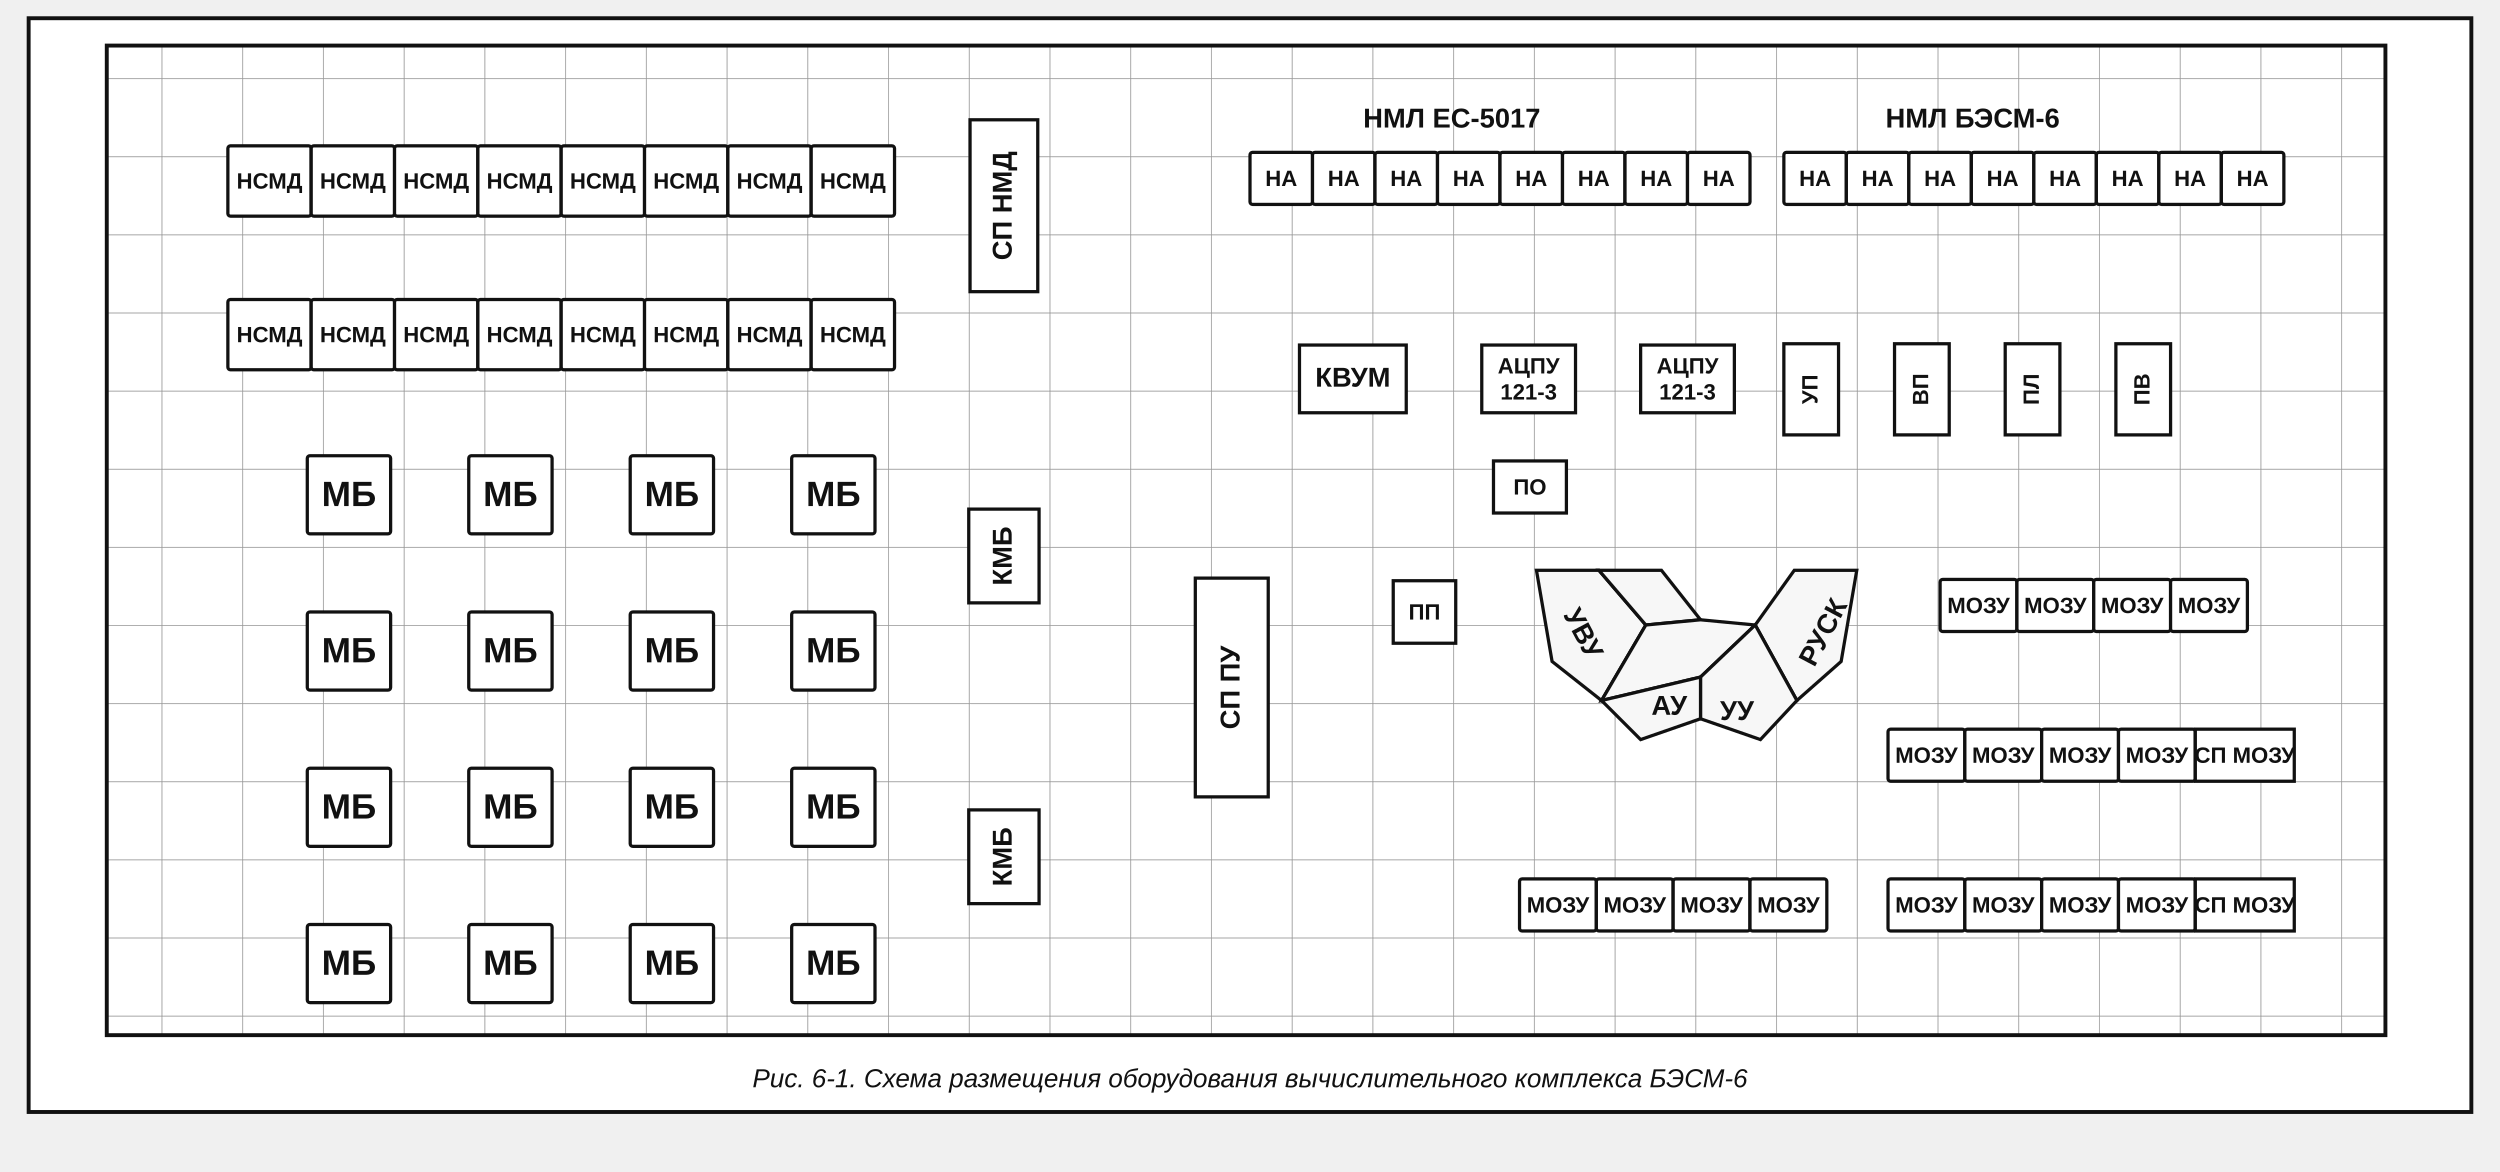
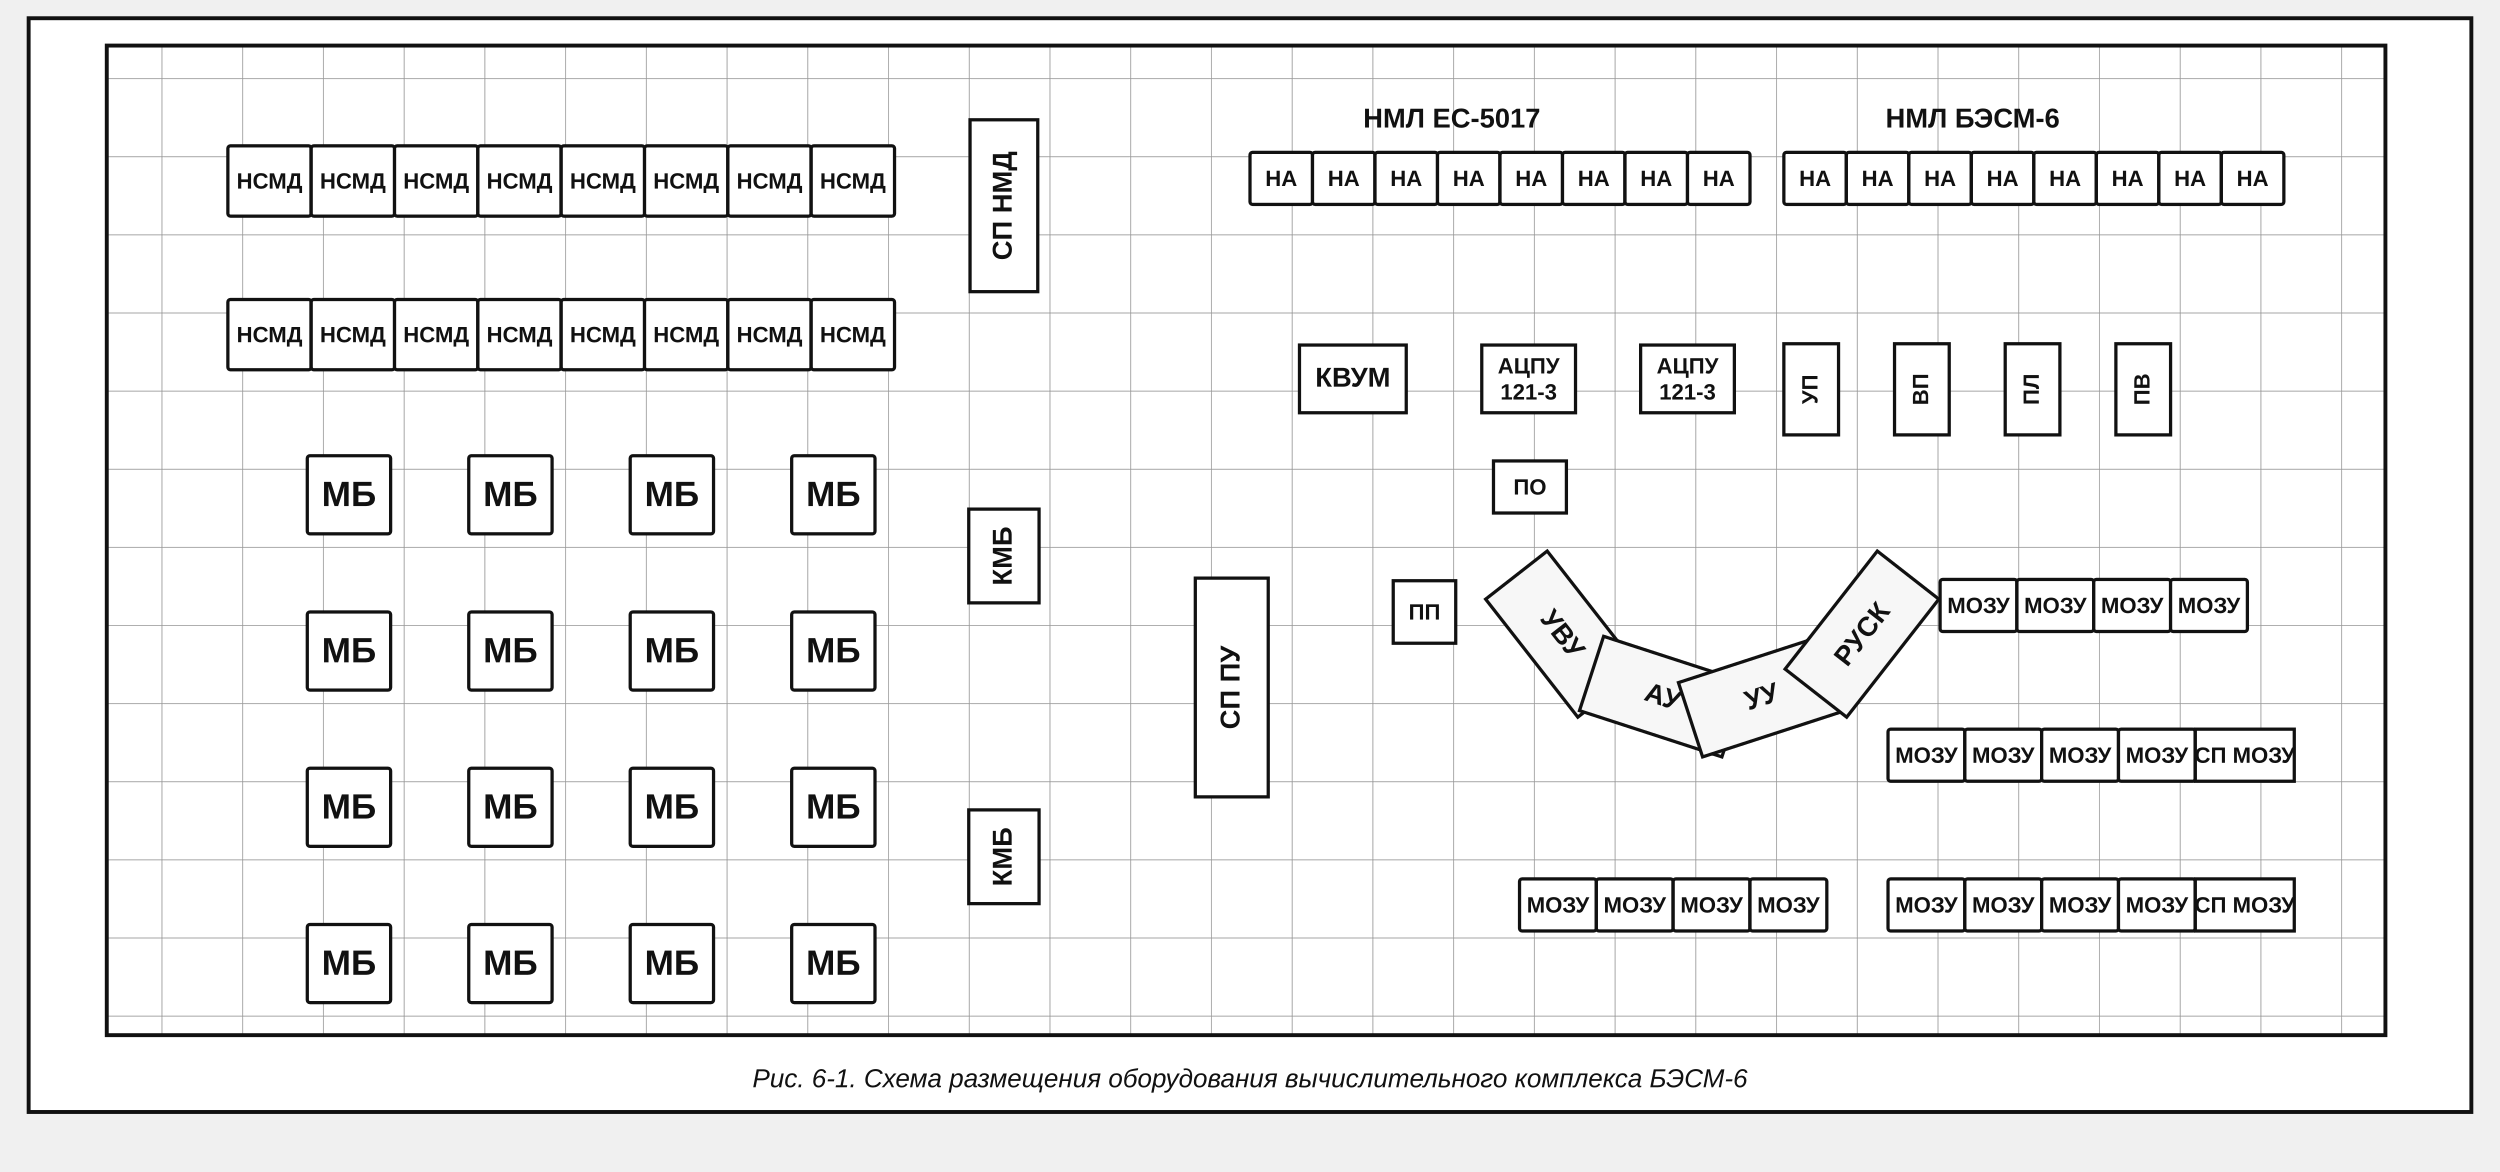
<svg xmlns="http://www.w3.org/2000/svg" xmlns:xlink="http://www.w3.org/1999/xlink" width="1920" height="900" viewBox="0 0 1920 900" role="img" aria-labelledby="title desc" data-theme="monochrome">
  <defs>
    <pattern id="grid" width="62" height="60" patternUnits="userSpaceOnUse">
      <path d="M62 0H0V60" fill="none" stroke="#999" stroke-width="1.2" />
    </pattern>
    <style>
      .outer { fill: #fff; stroke: #111; stroke-width: 3; }
      .room  { fill: url(#grid); stroke: #111; stroke-width: 3; }
      .cab   { fill: #fff; stroke: #111; stroke-width: 2.5; }
      .rack  { fill: #f7f7f7; stroke: #111; stroke-width: 2.5; }
      .t { font-family: "Segoe UI", Arial, sans-serif; font-weight: 650; fill: #111; text-anchor: middle; dominant-baseline: middle; }
      .s { font-size: 17px; }
      .m { font-size: 21px; }
      .l { font-size: 27px; }
      .note { font-family: "Segoe UI", Arial, sans-serif; font-size: 20px; font-style: italic; fill: #111; text-anchor: middle; }
    </style>
    <g id="nsmd">
      <rect class="cab" width="64" height="54" rx="2" />
      <text class="t s" x="32" y="28">НСМД</text>
    </g>
    <g id="mb">
      <rect class="cab" width="64" height="60" rx="2" />
      <text class="t l" x="32" y="31">МБ</text>
    </g>
    <g id="tape">
      <rect class="cab" width="48" height="40" rx="2" />
      <text class="t s" x="24" y="21">НА</text>
    </g>
    <g id="mozu">
      <rect class="cab" width="59" height="40" rx="2" />
      <text class="t s" x="29.5" y="21">МОЗУ</text>
    </g>
  </defs>
  <rect class="outer" x="22" y="14" width="1876" height="840" />
  <rect class="room" x="82" y="35" width="1750" height="760" />
  <g>
    <use xlink:href="#nsmd" x="175" y="112" />
    <use xlink:href="#nsmd" x="239" y="112" />
    <use xlink:href="#nsmd" x="303" y="112" />
    <use xlink:href="#nsmd" x="367" y="112" />
    <use xlink:href="#nsmd" x="431" y="112" />
    <use xlink:href="#nsmd" x="495" y="112" />
    <use xlink:href="#nsmd" x="559" y="112" />
    <use xlink:href="#nsmd" x="623" y="112" />
    <use xlink:href="#nsmd" x="175" y="230" />
    <use xlink:href="#nsmd" x="239" y="230" />
    <use xlink:href="#nsmd" x="303" y="230" />
    <use xlink:href="#nsmd" x="367" y="230" />
    <use xlink:href="#nsmd" x="431" y="230" />
    <use xlink:href="#nsmd" x="495" y="230" />
    <use xlink:href="#nsmd" x="559" y="230" />
    <use xlink:href="#nsmd" x="623" y="230" />
  </g>
  <rect class="cab" x="745" y="92" width="52" height="132" />
  <text class="t m" x="771" y="158" transform="rotate(-90 771 158)">СП НМД</text>
  <g>
    <use xlink:href="#mb" x="236" y="350" />
    <use xlink:href="#mb" x="360" y="350" />
    <use xlink:href="#mb" x="484" y="350" />
    <use xlink:href="#mb" x="608" y="350" />
    <use xlink:href="#mb" x="236" y="470" />
    <use xlink:href="#mb" x="360" y="470" />
    <use xlink:href="#mb" x="484" y="470" />
    <use xlink:href="#mb" x="608" y="470" />
    <use xlink:href="#mb" x="236" y="590" />
    <use xlink:href="#mb" x="360" y="590" />
    <use xlink:href="#mb" x="484" y="590" />
    <use xlink:href="#mb" x="608" y="590" />
    <use xlink:href="#mb" x="236" y="710" />
    <use xlink:href="#mb" x="360" y="710" />
    <use xlink:href="#mb" x="484" y="710" />
    <use xlink:href="#mb" x="608" y="710" />
  </g>
  <rect class="cab" x="744" y="391" width="54" height="72" />
  <text class="t m" x="771" y="427" transform="rotate(-90 771 427)">КМБ</text>
  <rect class="cab" x="744" y="622" width="54" height="72" />
  <text class="t m" x="771" y="658" transform="rotate(-90 771 658)">КМБ</text>
  <text class="t m" x="1115" y="92">НМЛ ЕС-5017</text>
  <g>
    <use xlink:href="#tape" x="960" y="117" />
    <use xlink:href="#tape" x="1008" y="117" />
    <use xlink:href="#tape" x="1056" y="117" />
    <use xlink:href="#tape" x="1104" y="117" />
    <use xlink:href="#tape" x="1152" y="117" />
    <use xlink:href="#tape" x="1200" y="117" />
    <use xlink:href="#tape" x="1248" y="117" />
    <use xlink:href="#tape" x="1296" y="117" />
  </g>
  <text class="t m" x="1515" y="92">НМЛ БЭСМ-6</text>
  <g>
    <use xlink:href="#tape" x="1370" y="117" />
    <use xlink:href="#tape" x="1418" y="117" />
    <use xlink:href="#tape" x="1466" y="117" />
    <use xlink:href="#tape" x="1514" y="117" />
    <use xlink:href="#tape" x="1562" y="117" />
    <use xlink:href="#tape" x="1610" y="117" />
    <use xlink:href="#tape" x="1658" y="117" />
    <use xlink:href="#tape" x="1706" y="117" />
  </g>
  <rect class="cab" x="998" y="265" width="82" height="52" />
  <text class="t m" x="1039" y="291">КВУМ</text>
  <rect class="cab" x="1138" y="265" width="72" height="52" />
  <text class="t s" x="1174" y="282">АЦПУ</text>
  <text class="t s" x="1174" y="302">121-3</text>
  <rect class="cab" x="1260" y="265" width="72" height="52" />
  <text class="t s" x="1296" y="282">АЦПУ</text>
  <text class="t s" x="1296" y="302">121-3</text>
  <rect class="cab" x="1147" y="354" width="56" height="40" />
  <text class="t s" x="1175" y="375">ПО</text>
  <rect class="cab" x="1070" y="446" width="48" height="48" />
  <text class="t s" x="1094" y="471">ПП</text>
  <rect class="cab" x="918" y="444" width="56" height="168" />
  <text class="t m" x="946" y="528" transform="rotate(-90 946 528)">СП ПУ</text>
  <g>
    <rect class="cab" x="1370" y="264" width="42" height="70" />
    <text class="t s" x="1391" y="299" transform="rotate(-90 1391 299)">УП</text>
    <rect class="cab" x="1455" y="264" width="42" height="70" />
    <text class="t s" x="1476" y="299" transform="rotate(-90 1476 299)">ВП</text>
    <rect class="cab" x="1540" y="264" width="42" height="70" />
    <text class="t s" x="1561" y="299" transform="rotate(-90 1561 299)">ПЛ</text>
    <rect class="cab" x="1625" y="264" width="42" height="70" />
    <text class="t s" x="1646" y="299" transform="rotate(-90 1646 299)">ПВ</text>
  </g>
-   <g transform="translate(1180 438)">
-     <path class="rack" d="M0 0 L48 0 L84 42 L50 100 L12 70 Z" />
-     <path class="rack" d="M48 0 L96 0 L126 38 L84 42 Z" />
-     <path class="rack" d="M84 42 L126 38 L168 42 L126 82 L50 100 Z" />
-     <path class="rack" d="M168 42 L198 0 L246 0 L234 70 L200 100 Z" />
-     <path class="rack" d="M126 82 L168 42 L200 100 L172 130 L126 114 Z" />
-     <path class="rack" d="M50 100 L126 82 L126 114 L80 130 Z" />
-     <text class="t m" x="35" y="49" transform="rotate(62 35 49)">УВУ</text>
-     <text class="t m" x="221" y="48" transform="rotate(-62 221 48)">РУСК</text>
-     <text class="t m" x="102" y="105">АУ</text>
-     <text class="t m" x="154" y="109">УУ</text>
+   <g aria-label="Центральная машина: четыре шкафа полукругом">
+     <g transform="translate(1200 487) rotate(52)">
+       <rect class="rack" x="-57.5" y="-30" width="115" height="60" />
+       <text class="t m" x="0" y="1">УВУ</text>
+     </g>
+     <g transform="translate(1277 535) rotate(18)">
+       <rect class="rack" x="-57.5" y="-30" width="115" height="60" />
+       <text class="t m" x="0" y="1">АУ</text>
+     </g>
+     <g transform="translate(1353 535) rotate(-18)">
+       <rect class="rack" x="-57.5" y="-30" width="115" height="60" />
+       <text class="t m" x="0" y="1">УУ</text>
+     </g>
+     <g transform="translate(1430 487) rotate(-52)">
+       <rect class="rack" x="-57.5" y="-30" width="115" height="60" />
+       <text class="t m" x="0" y="1">РУСК</text>
+     </g>
  </g>
  <g>
    <use xlink:href="#mozu" x="1490" y="445" />
    <use xlink:href="#mozu" x="1549" y="445" />
    <use xlink:href="#mozu" x="1608" y="445" />
    <use xlink:href="#mozu" x="1667" y="445" />
    <use xlink:href="#mozu" x="1450" y="560" />
    <use xlink:href="#mozu" x="1509" y="560" />
    <use xlink:href="#mozu" x="1568" y="560" />
    <use xlink:href="#mozu" x="1627" y="560" />
    <rect class="cab" x="1686" y="560" width="76" height="40" />
    <text class="t s" x="1724" y="581">СП МОЗУ</text>
    <use xlink:href="#mozu" x="1167" y="675" />
    <use xlink:href="#mozu" x="1226" y="675" />
    <use xlink:href="#mozu" x="1285" y="675" />
    <use xlink:href="#mozu" x="1344" y="675" />
    <use xlink:href="#mozu" x="1450" y="675" />
    <use xlink:href="#mozu" x="1509" y="675" />
    <use xlink:href="#mozu" x="1568" y="675" />
    <use xlink:href="#mozu" x="1627" y="675" />
    <rect class="cab" x="1686" y="675" width="76" height="40" />
    <text class="t s" x="1724" y="696">СП МОЗУ</text>
  </g>
  <text class="note" x="960" y="835">Рис. 6-1. Схема размещения оборудования вычислительного комплекса БЭСМ-6</text>
</svg>
